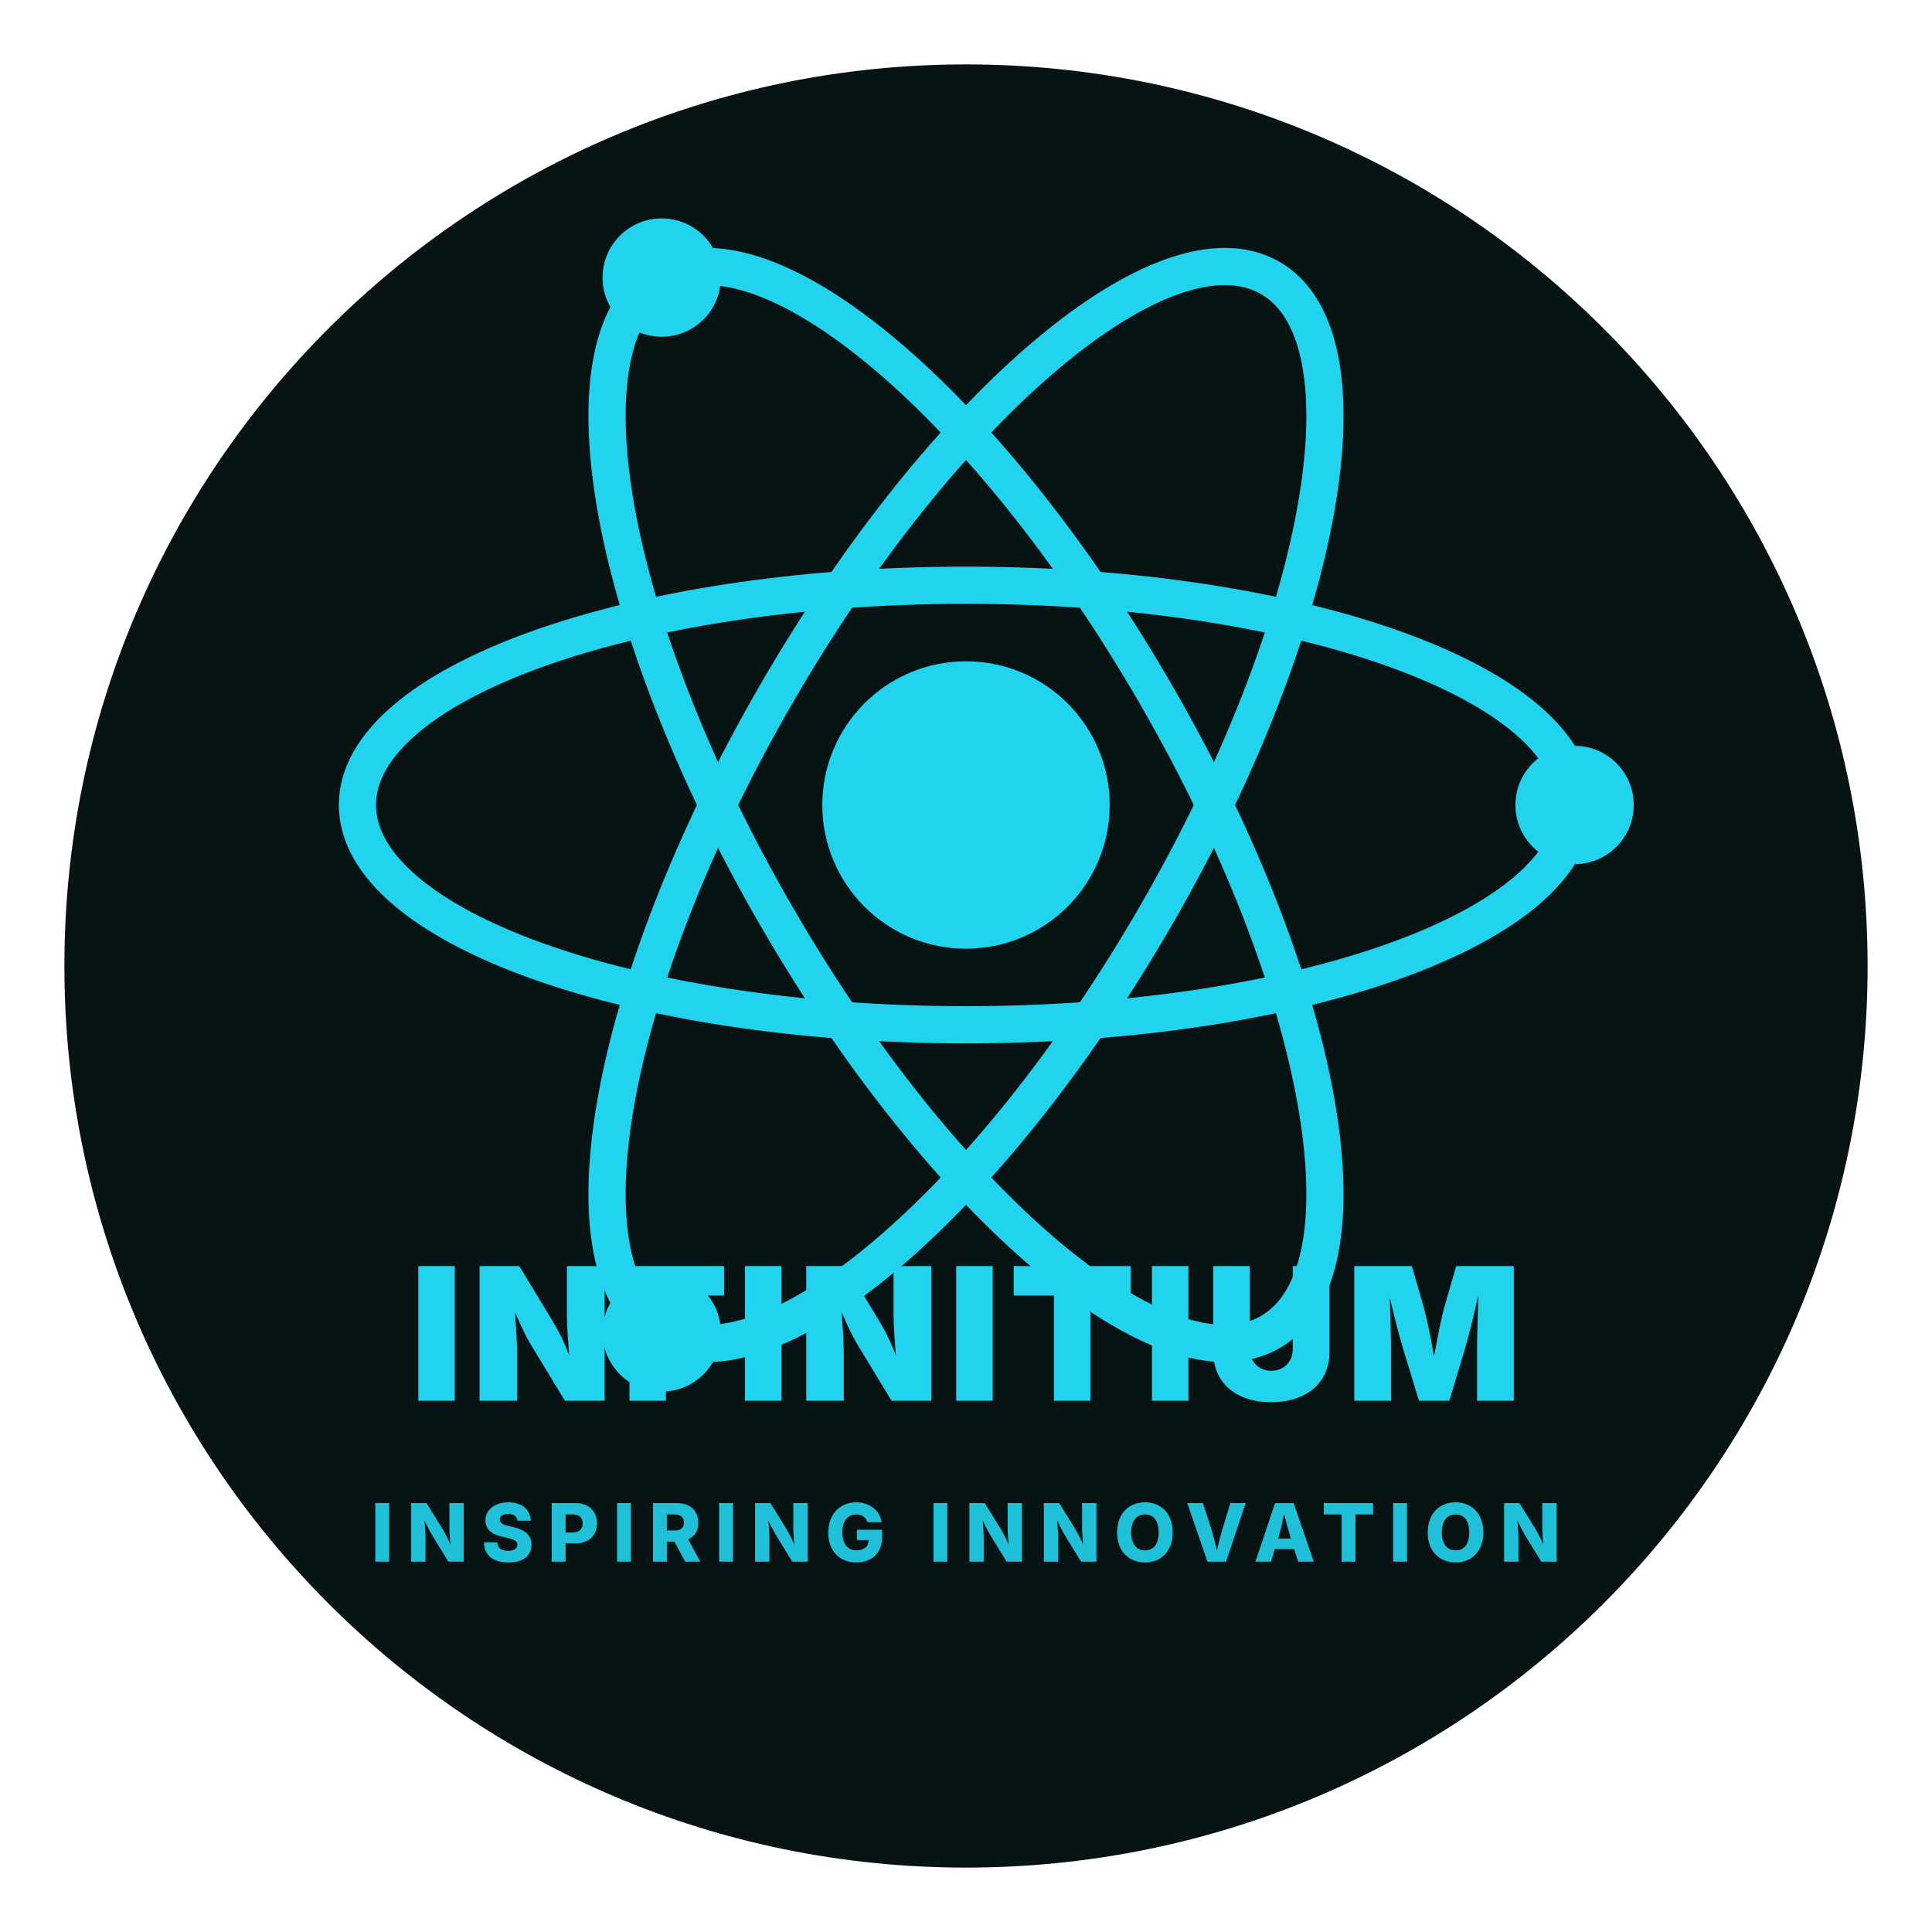
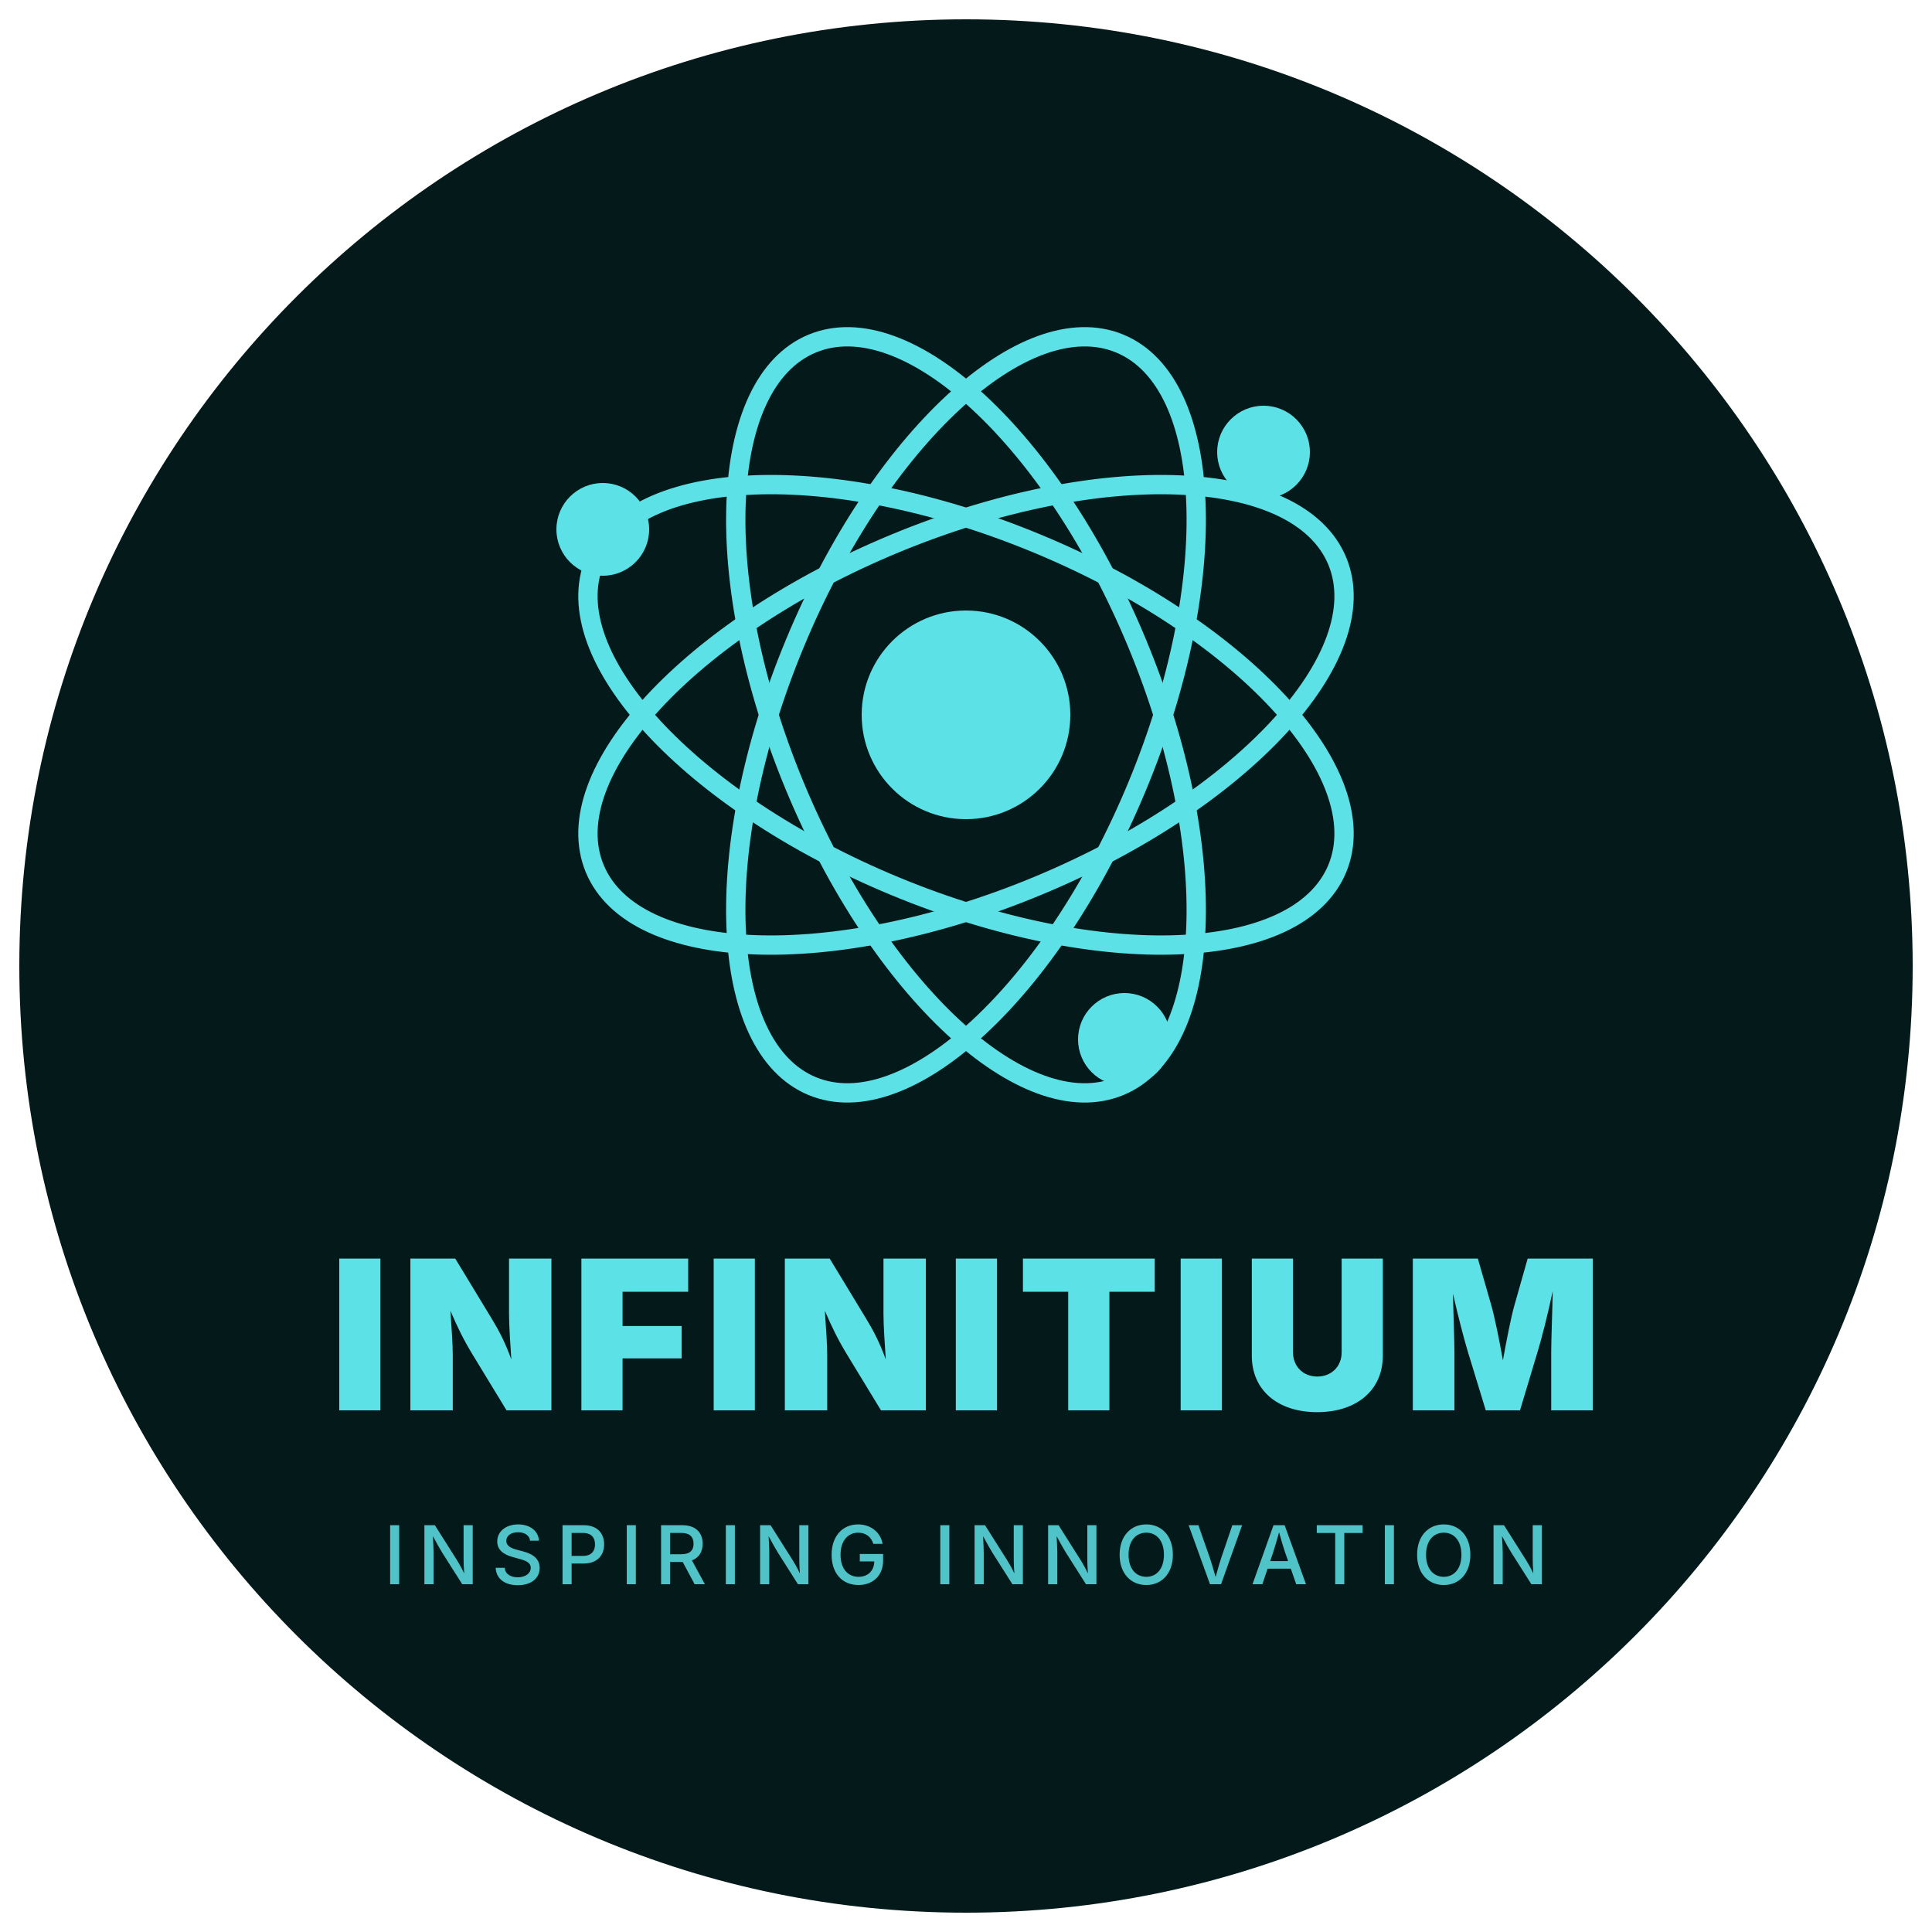
- <svg xmlns="http://www.w3.org/2000/svg" viewBox="0 0 120 120">
-   <circle cx="60" cy="60" r="56" fill="#081414" />
-   <g transform="translate(60, 50) scale(1.05)">
-     <ellipse cx="0" cy="0" rx="36" ry="13" fill="none" stroke="#22d3ee" stroke-width="2.2" transform="rotate(0)" />
-     <ellipse cx="0" cy="0" rx="36" ry="13" fill="none" stroke="#22d3ee" stroke-width="2.2" transform="rotate(60)" />
-     <ellipse cx="0" cy="0" rx="36" ry="13" fill="none" stroke="#22d3ee" stroke-width="2.2" transform="rotate(120)" />
-     <circle cx="0" cy="0" r="8.5" fill="#22d3ee" />
-     <circle cx="36" cy="0" r="3.5" fill="#22d3ee" />
-     <circle cx="-18" cy="31.2" r="3.5" fill="#22d3ee" />
-     <circle cx="-18" cy="-31.2" r="3.5" fill="#22d3ee" />
+ <svg xmlns="http://www.w3.org/2000/svg" viewBox="0 0 500 500" width="100%" height="100%">
+   <circle cx="250" cy="250" r="245" fill="#041a1a" />
+   <g transform="translate(250, 185)">
+     <ellipse cx="0" cy="0" rx="104" ry="48" fill="none" stroke="#5ce1e6" stroke-width="5" transform="rotate(22.5)" />
+     <ellipse cx="0" cy="0" rx="104" ry="48" fill="none" stroke="#5ce1e6" stroke-width="5" transform="rotate(67.5)" />
+     <ellipse cx="0" cy="0" rx="104" ry="48" fill="none" stroke="#5ce1e6" stroke-width="5" transform="rotate(112.5)" />
+     <ellipse cx="0" cy="0" rx="104" ry="48" fill="none" stroke="#5ce1e6" stroke-width="5" transform="rotate(157.5)" />
+     <circle cx="0" cy="0" r="27" fill="#5ce1e6" />
+     <circle cx="-94" cy="-48" r="12" fill="#5ce1e6" />
+     <circle cx="77" cy="-68" r="12" fill="#5ce1e6" />
+     <circle cx="41" cy="84" r="12" fill="#5ce1e6" />
  </g>
-   <text x="60" y="87" text-anchor="middle" font-size="11.5" font-weight="900" fill="#22d3ee" font-family="'Inter', system-ui, sans-serif" letter-spacing="0.04em">INFINITIUM</text>
-   <text x="60" y="97" text-anchor="middle" font-size="5" font-weight="800" fill="#22d3ee" font-family="'Inter', system-ui, sans-serif" letter-spacing="0.16em" opacity="0.9">INSPIRING INNOVATION</text>
+   <text x="250" y="365" text-anchor="middle" fill="#5ce1e6" font-family="'Inter', 'Montserrat', 'Arial Black', sans-serif" font-size="54" font-weight="900" letter-spacing="0.05em">INFINITIUM</text>
+   <text x="250" y="410" text-anchor="middle" fill="#5ce1e6" font-family="'Inter', 'Arial', sans-serif" font-size="21" font-weight="500" letter-spacing="0.15em" opacity="0.85">INSPIRING INNOVATION</text>
</svg>
